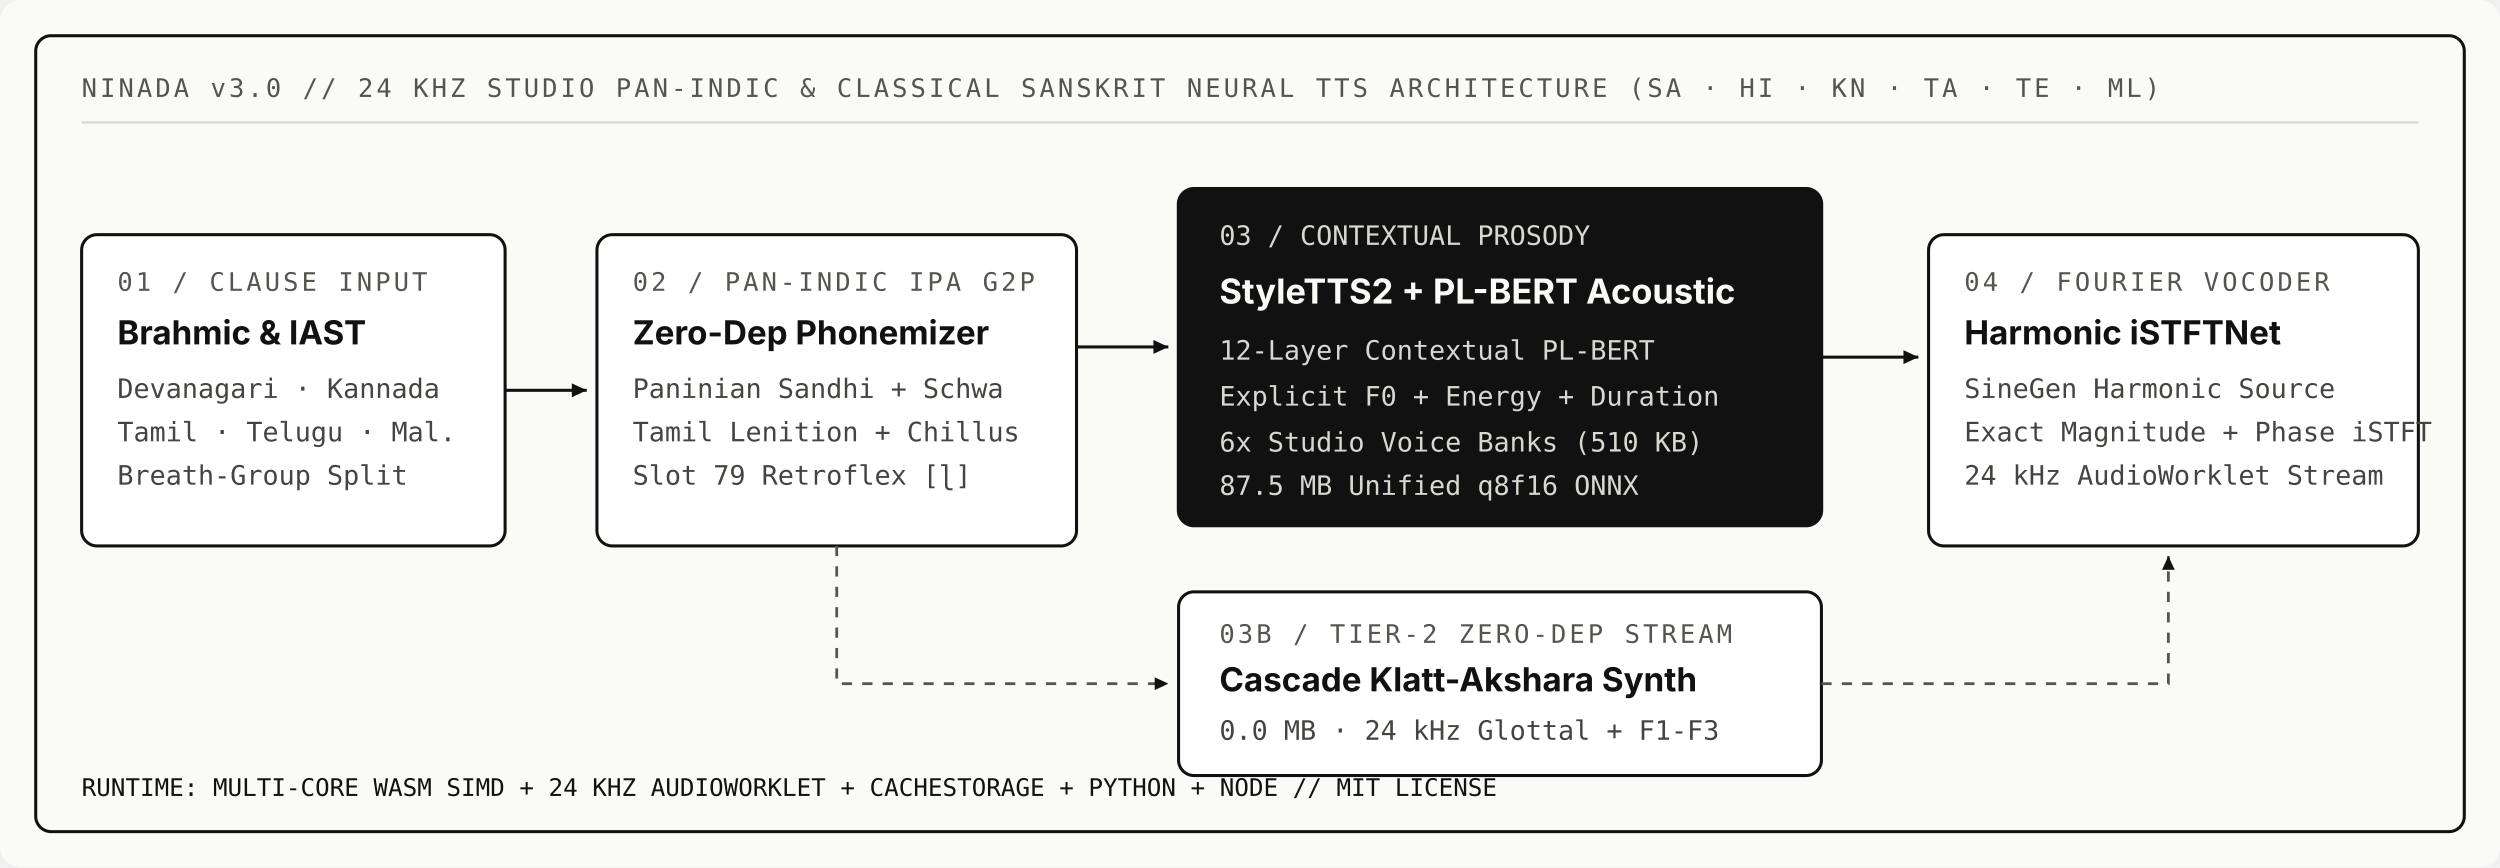
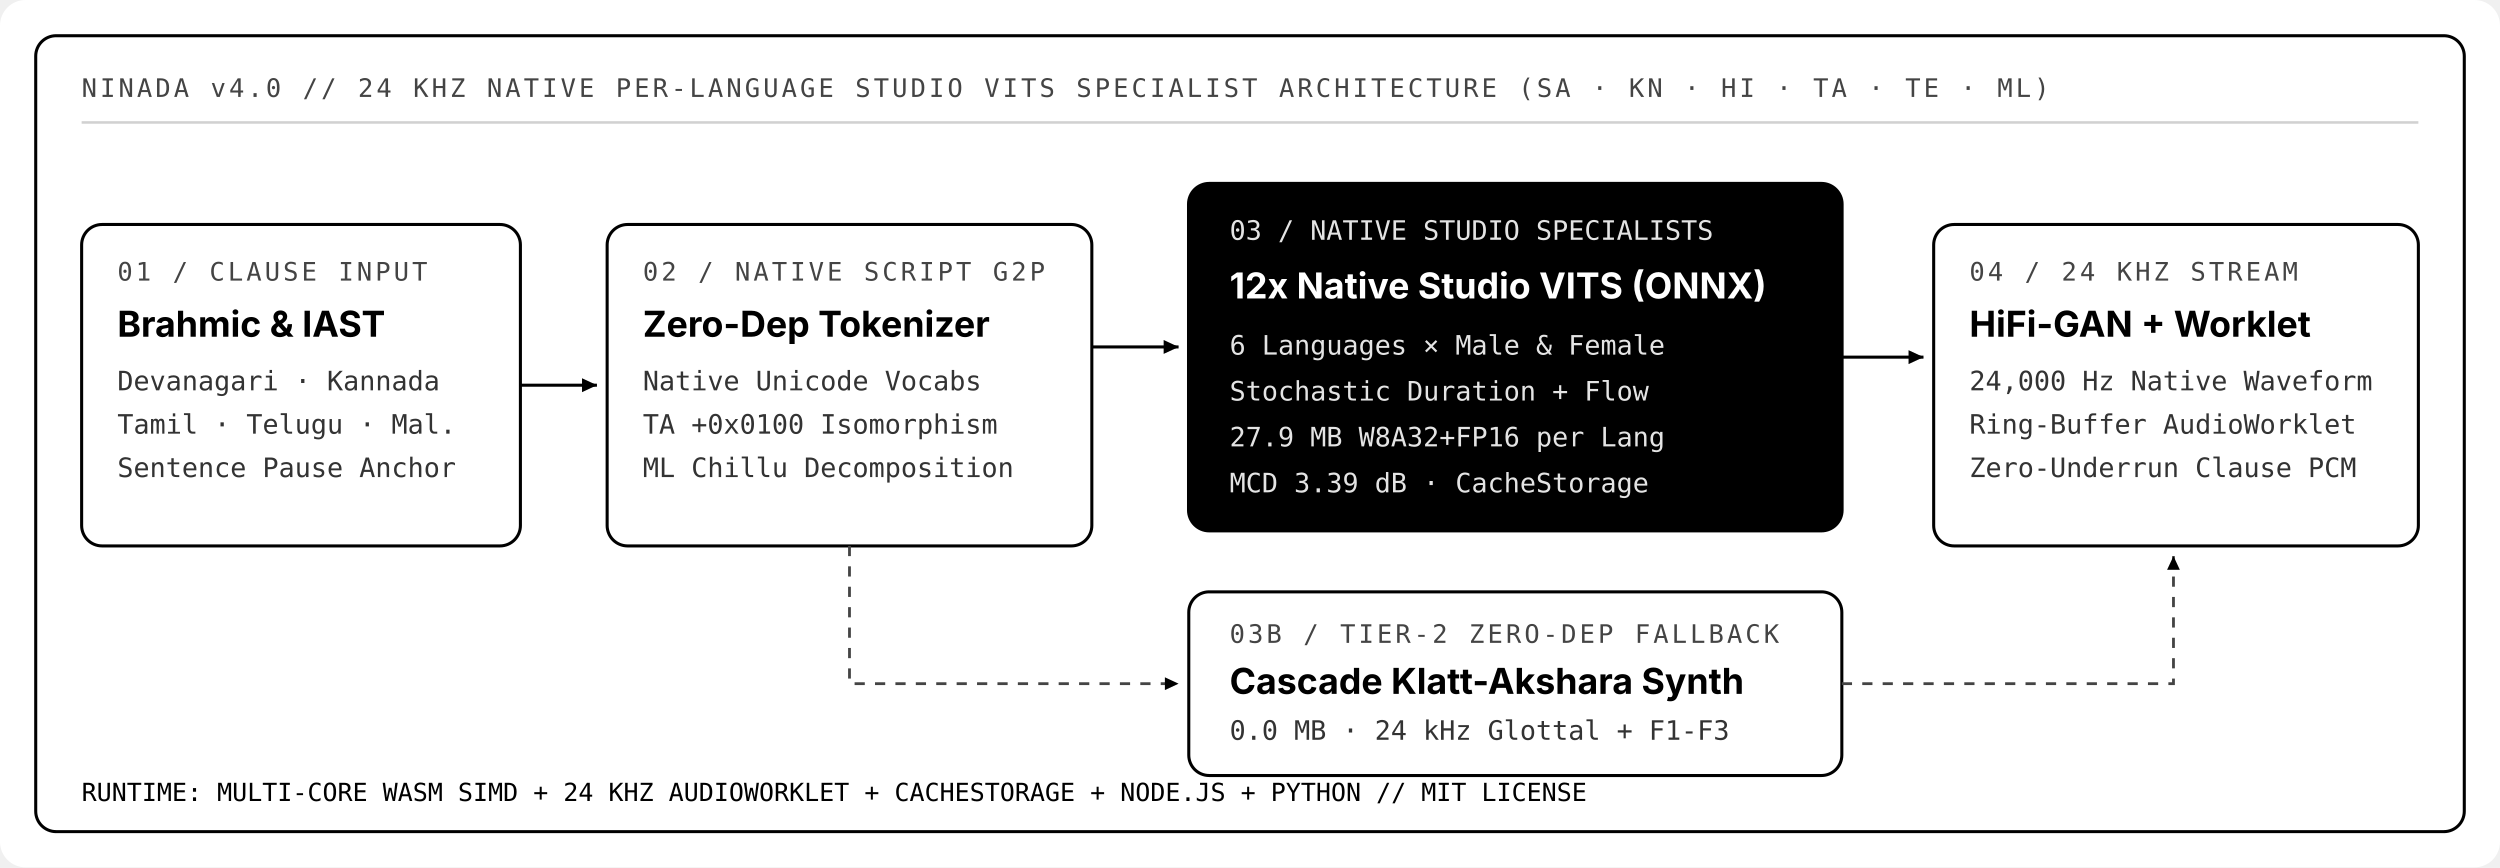
- <svg xmlns="http://www.w3.org/2000/svg" viewBox="0 0 980 340" width="980" height="340" role="img" aria-label="Ninada 24 kHz Pan-Indic and Classical Sanskrit Studio Neural TTS Architecture Blueprint">
+ <svg xmlns="http://www.w3.org/2000/svg" viewBox="0 0 980 340" width="980" height="340" role="img" aria-label="Ninada v4.0 24 kHz Native Studio VITS Pan-Indic and Classical Sanskrit Architecture Blueprint">
  <defs>
    <style>
-       .canvas { fill: #fafaf7; }
-       .frame { fill: none; stroke: #111111; stroke-width: 1.2; }
-       .node { fill: #ffffff; stroke: #111111; stroke-width: 1.2; }
-       .focal { fill: #111111; stroke: #111111; stroke-width: 1.4; }
-       .wire { fill: none; stroke: #111111; stroke-width: 1.2; }
-       .dashed { fill: none; stroke: #555550; stroke-width: 1.1; stroke-dasharray: 4 4; }
-       .kicker { font-family: 'Geist Mono', ui-monospace, SFMono-Regular, Menlo, monospace; font-size: 10px; letter-spacing: 0.12em; fill: #555550; text-transform: uppercase; }
-       .title { font-family: 'Plus Jakarta Sans', -apple-system, BlinkMacSystemFont, sans-serif; font-size: 13px; font-weight: 700; fill: #111111; }
-       .focal-title { font-family: 'Plus Jakarta Sans', -apple-system, BlinkMacSystemFont, sans-serif; font-size: 13.5px; font-weight: 700; fill: #fafaf7; }
-       .sub { font-family: 'Geist Mono', ui-monospace, SFMono-Regular, Menlo, monospace; font-size: 10.5px; fill: #444440; }
-       .focal-sub { font-family: 'Geist Mono', ui-monospace, SFMono-Regular, Menlo, monospace; font-size: 10.5px; fill: #d8d7d0; }
-       .badge { font-family: 'Geist Mono', ui-monospace, SFMono-Regular, Menlo, monospace; font-size: 9.5px; fill: #111111; }
+       .canvas { fill: #ffffff; }
+       .frame { fill: none; stroke: #000000; stroke-width: 1.2; }
+       .node { fill: #ffffff; stroke: #000000; stroke-width: 1.2; }
+       .focal { fill: #000000; stroke: #000000; stroke-width: 1.4; }
+       .wire { fill: none; stroke: #000000; stroke-width: 1.2; }
+       .dashed { fill: none; stroke: #444444; stroke-width: 1.1; stroke-dasharray: 4 4; }
+       .kicker { font-family: 'Geist Mono', ui-monospace, SFMono-Regular, Menlo, monospace; font-size: 10px; letter-spacing: 0.12em; fill: #444444; text-transform: uppercase; }
+       .title { font-family: 'Plus Jakarta Sans', -apple-system, BlinkMacSystemFont, sans-serif; font-size: 14px; font-weight: 700; fill: #000000; }
+       .focal-title { font-family: 'Plus Jakarta Sans', -apple-system, BlinkMacSystemFont, sans-serif; font-size: 14px; font-weight: 700; fill: #ffffff; }
+       .sub { font-family: 'Geist Mono', ui-monospace, SFMono-Regular, Menlo, monospace; font-size: 10.5px; fill: #333333; }
+       .focal-sub { font-family: 'Geist Mono', ui-monospace, SFMono-Regular, Menlo, monospace; font-size: 10.5px; fill: #e4e4e4; }
+       .badge { font-family: 'Geist Mono', ui-monospace, SFMono-Regular, Menlo, monospace; font-size: 9.8px; fill: #000000; }
    </style>
    <marker id="arrow" viewBox="0 0 10 10" refX="8.5" refY="5" markerWidth="6.5" markerHeight="6.5" orient="auto-start-reverse">
-       <path d="M 1 1.5 L 8.5 5 L 1 8.5 z" fill="#111111" />
+       <path d="M 1 1.5 L 8.5 5 L 1 8.5 z" fill="#000000" />
    </marker>
  </defs>
-   <rect class="canvas" x="0" y="0" width="980" height="340" rx="8" />
-   <rect class="frame" x="14" y="14" width="952" height="312" rx="6" />
-   <text class="kicker" x="32" y="38">NINADA v3.0 // 24 KHZ STUDIO PAN-INDIC &amp; CLASSICAL SANSKRIT NEURAL TTS ARCHITECTURE (SA · HI · KN · TA · TE · ML)</text>
-   <line x1="32" y1="48" x2="948" y2="48" stroke="#dcdad2" stroke-width="1" />
-   <rect class="node" x="32" y="92" width="166" height="122" rx="6" />
-   <text class="kicker" x="46" y="114">01 / CLAUSE INPUT</text>
-   <text class="title" x="46" y="135">Brahmic &amp; IAST</text>
-   <text class="sub" x="46" y="156">Devanagari · Kannada</text>
-   <text class="sub" x="46" y="173">Tamil · Telugu · Mal.</text>
-   <text class="sub" x="46" y="190">Breath-Group Split</text>
-   <line class="wire" x1="198" y1="153" x2="230" y2="153" marker-end="url(#arrow)" />
-   <rect class="node" x="234" y="92" width="188" height="122" rx="6" />
-   <text class="kicker" x="248" y="114">02 / PAN-INDIC IPA G2P</text>
-   <text class="title" x="248" y="135">Zero-Dep Phonemizer</text>
-   <text class="sub" x="248" y="156">Paninian Sandhi + Schwa</text>
-   <text class="sub" x="248" y="173">Tamil Lenition + Chillus</text>
-   <text class="sub" x="248" y="190">Slot 79 Retroflex [ɭ]</text>
-   <line class="wire" x1="422" y1="136" x2="458" y2="136" marker-end="url(#arrow)" />
-   <path class="dashed" d="M 328 214 L 328 268 L 458 268" marker-end="url(#arrow)" />
-   <rect class="focal" x="462" y="74" width="252" height="132" rx="6" />
-   <text class="focal-sub" x="478" y="96">03 / CONTEXTUAL PROSODY</text>
-   <text class="focal-title" x="478" y="119">StyleTTS2 + PL-BERT Acoustic</text>
-   <text class="focal-sub" x="478" y="141">12-Layer Contextual PL-BERT</text>
-   <text class="focal-sub" x="478" y="159">Explicit F0 + Energy + Duration</text>
-   <text class="focal-sub" x="478" y="177">6x Studio Voice Banks (510 KB)</text>
-   <text class="focal-sub" x="478" y="194">87.5 MB Unified q8f16 ONNX</text>
-   <rect class="node" x="462" y="232" width="252" height="72" rx="6" />
-   <text class="kicker" x="478" y="252">03B / TIER-2 ZERO-DEP STREAM</text>
-   <text class="title" x="478" y="271">Cascade Klatt-Akshara Synth</text>
-   <text class="sub" x="478" y="290">0.0 MB · 24 kHz Glottal + F1-F3</text>
-   <line class="wire" x1="714" y1="140" x2="752" y2="140" marker-end="url(#arrow)" />
-   <path class="dashed" d="M 714 268 L 850 268 L 850 218" marker-end="url(#arrow)" />
-   <rect class="node" x="756" y="92" width="192" height="122" rx="6" />
-   <text class="kicker" x="770" y="114">04 / FOURIER VOCODER</text>
-   <text class="title" x="770" y="135">Harmonic iSTFTNet</text>
-   <text class="sub" x="770" y="156">SineGen Harmonic Source</text>
-   <text class="sub" x="770" y="173">Exact Magnitude + Phase iSTFT</text>
-   <text class="sub" x="770" y="190">24 kHz AudioWorklet Stream</text>
-   <text class="badge" x="32" y="312">RUNTIME: MULTI-CORE WASM SIMD + 24 KHZ AUDIOWORKLET + CACHESTORAGE + PYTHON + NODE // MIT LICENSE</text>
+   <rect class="canvas" x="0" y="0" width="980" height="340" rx="10" />
+   <rect class="frame" x="14" y="14" width="952" height="312" rx="8" />
+   <text class="kicker" x="32" y="38">NINADA v4.0 // 24 KHZ NATIVE PER-LANGUAGE STUDIO VITS SPECIALIST ARCHITECTURE (SA · KN · HI · TA · TE · ML)</text>
+   <line x1="32" y1="48" x2="948" y2="48" stroke="#000000" stroke-width="1" stroke-opacity="0.18" />
+   <rect class="node" x="32" y="88" width="172" height="126" rx="8" />
+   <text class="kicker" x="46" y="110">01 / CLAUSE INPUT</text>
+   <text class="title" x="46" y="132">Brahmic &amp; IAST</text>
+   <text class="sub" x="46" y="153">Devanagari · Kannada</text>
+   <text class="sub" x="46" y="170">Tamil · Telugu · Mal.</text>
+   <text class="sub" x="46" y="187">Sentence Pause Anchor</text>
+   <line class="wire" x1="204" y1="151" x2="234" y2="151" marker-end="url(#arrow)" />
+   <rect class="node" x="238" y="88" width="190" height="126" rx="8" />
+   <text class="kicker" x="252" y="110">02 / NATIVE SCRIPT G2P</text>
+   <text class="title" x="252" y="132">Zero-Dep Tokenizer</text>
+   <text class="sub" x="252" y="153">Native Unicode Vocabs</text>
+   <text class="sub" x="252" y="170">TA +0x0100 Isomorphism</text>
+   <text class="sub" x="252" y="187">ML Chillu Decomposition</text>
+   <line class="wire" x1="428" y1="136" x2="462" y2="136" marker-end="url(#arrow)" />
+   <path class="dashed" d="M 333 214 L 333 268 L 462 268" marker-end="url(#arrow)" />
+   <rect class="focal" x="466" y="72" width="256" height="136" rx="8" />
+   <text class="focal-sub" x="482" y="94">03 / NATIVE STUDIO SPECIALISTS</text>
+   <text class="focal-title" x="482" y="117">12x Native Studio VITS (ONNX)</text>
+   <text class="focal-sub" x="482" y="139">6 Languages × Male &amp; Female</text>
+   <text class="focal-sub" x="482" y="157">Stochastic Duration + Flow</text>
+   <text class="focal-sub" x="482" y="175">27.9 MB W8A32+FP16 per Lang</text>
+   <text class="focal-sub" x="482" y="193">MCD 3.39 dB · CacheStorage</text>
+   <rect class="node" x="466" y="232" width="256" height="72" rx="8" />
+   <text class="kicker" x="482" y="252">03B / TIER-2 ZERO-DEP FALLBACK</text>
+   <text class="title" x="482" y="272">Cascade Klatt-Akshara Synth</text>
+   <text class="sub" x="482" y="290">0.0 MB · 24 kHz Glottal + F1-F3</text>
+   <line class="wire" x1="722" y1="140" x2="754" y2="140" marker-end="url(#arrow)" />
+   <path class="dashed" d="M 722 268 L 852 268 L 852 218" marker-end="url(#arrow)" />
+   <rect class="node" x="758" y="88" width="190" height="126" rx="8" />
+   <text class="kicker" x="772" y="110">04 / 24 KHZ STREAM</text>
+   <text class="title" x="772" y="132">HiFi-GAN + Worklet</text>
+   <text class="sub" x="772" y="153">24,000 Hz Native Waveform</text>
+   <text class="sub" x="772" y="170">Ring-Buffer AudioWorklet</text>
+   <text class="sub" x="772" y="187">Zero-Underrun Clause PCM</text>
+   <text class="badge" x="32" y="314">RUNTIME: MULTI-CORE WASM SIMD + 24 KHZ AUDIOWORKLET + CACHESTORAGE + NODE.JS + PYTHON // MIT LICENSE</text>
</svg>
